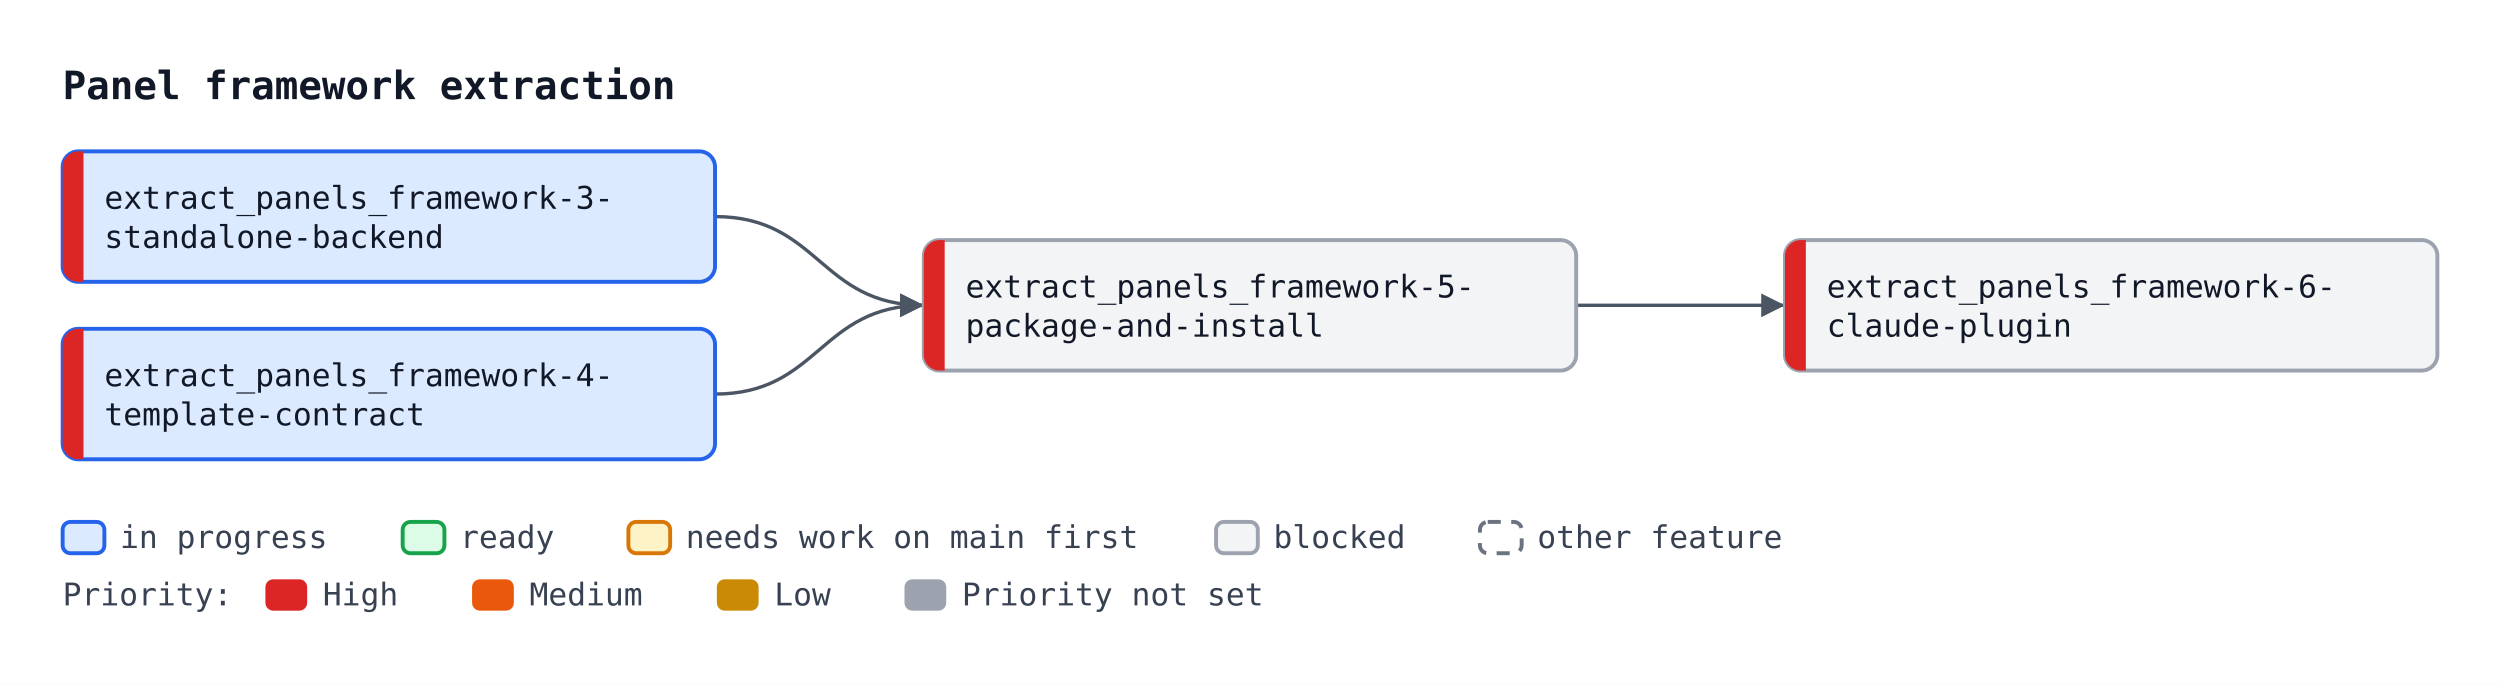
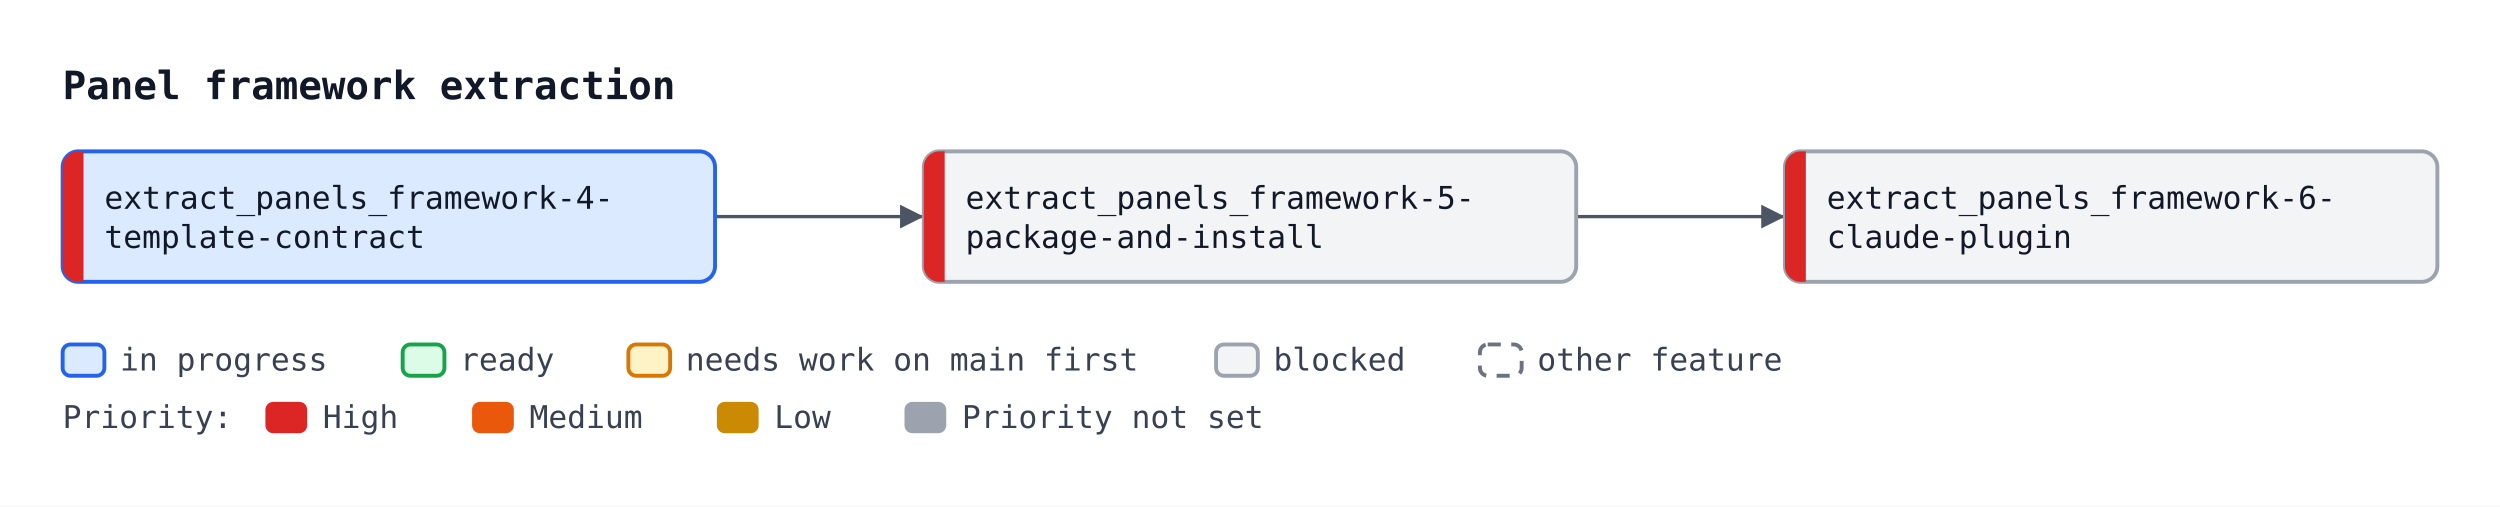
- <svg xmlns="http://www.w3.org/2000/svg" width="958" height="262" viewBox="0 0 958 262" font-family="ui-monospace, SFMono-Regular, Menlo, Consolas, monospace" font-size="12">
+ <svg xmlns="http://www.w3.org/2000/svg" width="958" height="194" viewBox="0 0 958 194" font-family="ui-monospace, SFMono-Regular, Menlo, Consolas, monospace" font-size="12">
  <defs>
    <marker id="arrow" viewBox="0 0 10 10" refX="10" refY="5" markerWidth="7" markerHeight="7" orient="auto-start-reverse">
      <path d="M0,0 L10,5 L0,10 z" fill="#4b5563" />
    </marker>
  </defs>
-   <rect width="958" height="262" fill="#ffffff" />
+   <rect width="958" height="194" fill="#ffffff" />
  <text x="24" y="38" font-size="15" font-weight="bold" fill="#111827">Panel framework extraction</text>
-   <path d="M274.0,83.0 C314.0,83.0 314.0,117.0 354.0,117.0" fill="none" stroke="#4b5563" stroke-width="1.3" marker-end="url(#arrow)" />
-   <path d="M274.0,151.0 C314.0,151.0 314.0,117.0 354.0,117.0" fill="none" stroke="#4b5563" stroke-width="1.3" marker-end="url(#arrow)" />
-   <path d="M604.0,117.0 C644.0,117.0 644.0,117.0 684.0,117.0" fill="none" stroke="#4b5563" stroke-width="1.3" marker-end="url(#arrow)" />
+   <path d="M274.0,83.0 C314.0,83.0 314.0,83.0 354.0,83.0" fill="none" stroke="#4b5563" stroke-width="1.3" marker-end="url(#arrow)" />
+   <path d="M604.0,83.0 C644.0,83.0 644.0,83.0 684.0,83.0" fill="none" stroke="#4b5563" stroke-width="1.3" marker-end="url(#arrow)" />
  <rect x="24.0" y="58.0" width="250" height="50" rx="6" fill="#dbeafe" stroke="#2563eb" stroke-width="1.5" />
  <path d="M32.0,58.0 H30.0 A6,6 0 0 0 24.0,64.0 V102.0 A6,6 0 0 0 30.0,108.0 H32.0 Z" fill="#dc2626" />
-   <text x="40.0" y="80.0" fill="#111827">extract_panels_framework-3-</text>
-   <text x="40.0" y="95.0" fill="#111827">standalone-backend</text>
-   <rect x="24.0" y="126.0" width="250" height="50" rx="6" fill="#dbeafe" stroke="#2563eb" stroke-width="1.5" />
-   <path d="M32.0,126.0 H30.0 A6,6 0 0 0 24.0,132.0 V170.0 A6,6 0 0 0 30.0,176.0 H32.0 Z" fill="#dc2626" />
-   <text x="40.0" y="148.0" fill="#111827">extract_panels_framework-4-</text>
-   <text x="40.0" y="163.0" fill="#111827">template-contract</text>
-   <rect x="354.0" y="92.0" width="250" height="50" rx="6" fill="#f3f4f6" stroke="#9ca3af" stroke-width="1.5" />
-   <path d="M362.0,92.0 H360.0 A6,6 0 0 0 354.0,98.0 V136.0 A6,6 0 0 0 360.0,142.0 H362.0 Z" fill="#dc2626" />
-   <text x="370.0" y="114.0" fill="#111827">extract_panels_framework-5-</text>
-   <text x="370.0" y="129.0" fill="#111827">package-and-install</text>
-   <rect x="684.0" y="92.0" width="250" height="50" rx="6" fill="#f3f4f6" stroke="#9ca3af" stroke-width="1.5" />
-   <path d="M692.0,92.0 H690.0 A6,6 0 0 0 684.0,98.0 V136.0 A6,6 0 0 0 690.0,142.0 H692.0 Z" fill="#dc2626" />
-   <text x="700.0" y="114.0" fill="#111827">extract_panels_framework-6-</text>
-   <text x="700.0" y="129.0" fill="#111827">claude-plugin</text>
-   <rect x="24.0" y="200" width="16" height="12" rx="3" fill="#dbeafe" stroke="#2563eb" stroke-width="1.5" />
-   <text x="46.0" y="210" fill="#374151">in progress</text>
-   <rect x="154.3" y="200" width="16" height="12" rx="3" fill="#dcfce7" stroke="#16a34a" stroke-width="1.5" />
-   <text x="176.3" y="210" fill="#374151">ready</text>
-   <rect x="240.8" y="200" width="16" height="12" rx="3" fill="#fef3c7" stroke="#d97706" stroke-width="1.5" />
-   <text x="262.8" y="210" fill="#374151">needs work on main first</text>
-   <rect x="466.0" y="200" width="16" height="12" rx="3" fill="#f3f4f6" stroke="#9ca3af" stroke-width="1.5" />
-   <text x="488.0" y="210" fill="#374151">blocked</text>
-   <rect x="567.1" y="200" width="16" height="12" rx="3" fill="#ffffff" stroke="#6b7280" stroke-width="1.5" stroke-dasharray="5 4" />
-   <text x="589.1" y="210" fill="#374151">other feature</text>
-   <text x="24" y="232" fill="#374151">Priority:</text>
-   <rect x="101.7" y="222" width="16" height="12" rx="3" fill="#dc2626" />
-   <text x="123.7" y="232" fill="#374151">High</text>
-   <rect x="180.9" y="222" width="16" height="12" rx="3" fill="#ea580c" />
-   <text x="202.9" y="232" fill="#374151">Medium</text>
-   <rect x="274.7" y="222" width="16" height="12" rx="3" fill="#ca8a04" />
-   <text x="296.7" y="232" fill="#374151">Low</text>
-   <rect x="346.6" y="222" width="16" height="12" rx="3" fill="#9ca3af" />
-   <text x="368.6" y="232" fill="#374151">Priority not set</text>
+   <text x="40.0" y="80.0" fill="#111827">extract_panels_framework-4-</text>
+   <text x="40.0" y="95.0" fill="#111827">template-contract</text>
+   <rect x="354.0" y="58.0" width="250" height="50" rx="6" fill="#f3f4f6" stroke="#9ca3af" stroke-width="1.5" />
+   <path d="M362.0,58.0 H360.0 A6,6 0 0 0 354.0,64.0 V102.0 A6,6 0 0 0 360.0,108.0 H362.0 Z" fill="#dc2626" />
+   <text x="370.0" y="80.0" fill="#111827">extract_panels_framework-5-</text>
+   <text x="370.0" y="95.0" fill="#111827">package-and-install</text>
+   <rect x="684.0" y="58.0" width="250" height="50" rx="6" fill="#f3f4f6" stroke="#9ca3af" stroke-width="1.5" />
+   <path d="M692.0,58.0 H690.0 A6,6 0 0 0 684.0,64.0 V102.0 A6,6 0 0 0 690.0,108.0 H692.0 Z" fill="#dc2626" />
+   <text x="700.0" y="80.0" fill="#111827">extract_panels_framework-6-</text>
+   <text x="700.0" y="95.0" fill="#111827">claude-plugin</text>
+   <rect x="24.0" y="132" width="16" height="12" rx="3" fill="#dbeafe" stroke="#2563eb" stroke-width="1.5" />
+   <text x="46.0" y="142" fill="#374151">in progress</text>
+   <rect x="154.3" y="132" width="16" height="12" rx="3" fill="#dcfce7" stroke="#16a34a" stroke-width="1.5" />
+   <text x="176.3" y="142" fill="#374151">ready</text>
+   <rect x="240.8" y="132" width="16" height="12" rx="3" fill="#fef3c7" stroke="#d97706" stroke-width="1.5" />
+   <text x="262.8" y="142" fill="#374151">needs work on main first</text>
+   <rect x="466.0" y="132" width="16" height="12" rx="3" fill="#f3f4f6" stroke="#9ca3af" stroke-width="1.5" />
+   <text x="488.0" y="142" fill="#374151">blocked</text>
+   <rect x="567.1" y="132" width="16" height="12" rx="3" fill="#ffffff" stroke="#6b7280" stroke-width="1.5" stroke-dasharray="5 4" />
+   <text x="589.1" y="142" fill="#374151">other feature</text>
+   <text x="24" y="164" fill="#374151">Priority:</text>
+   <rect x="101.7" y="154" width="16" height="12" rx="3" fill="#dc2626" />
+   <text x="123.7" y="164" fill="#374151">High</text>
+   <rect x="180.9" y="154" width="16" height="12" rx="3" fill="#ea580c" />
+   <text x="202.9" y="164" fill="#374151">Medium</text>
+   <rect x="274.7" y="154" width="16" height="12" rx="3" fill="#ca8a04" />
+   <text x="296.7" y="164" fill="#374151">Low</text>
+   <rect x="346.6" y="154" width="16" height="12" rx="3" fill="#9ca3af" />
+   <text x="368.6" y="164" fill="#374151">Priority not set</text>
</svg>
